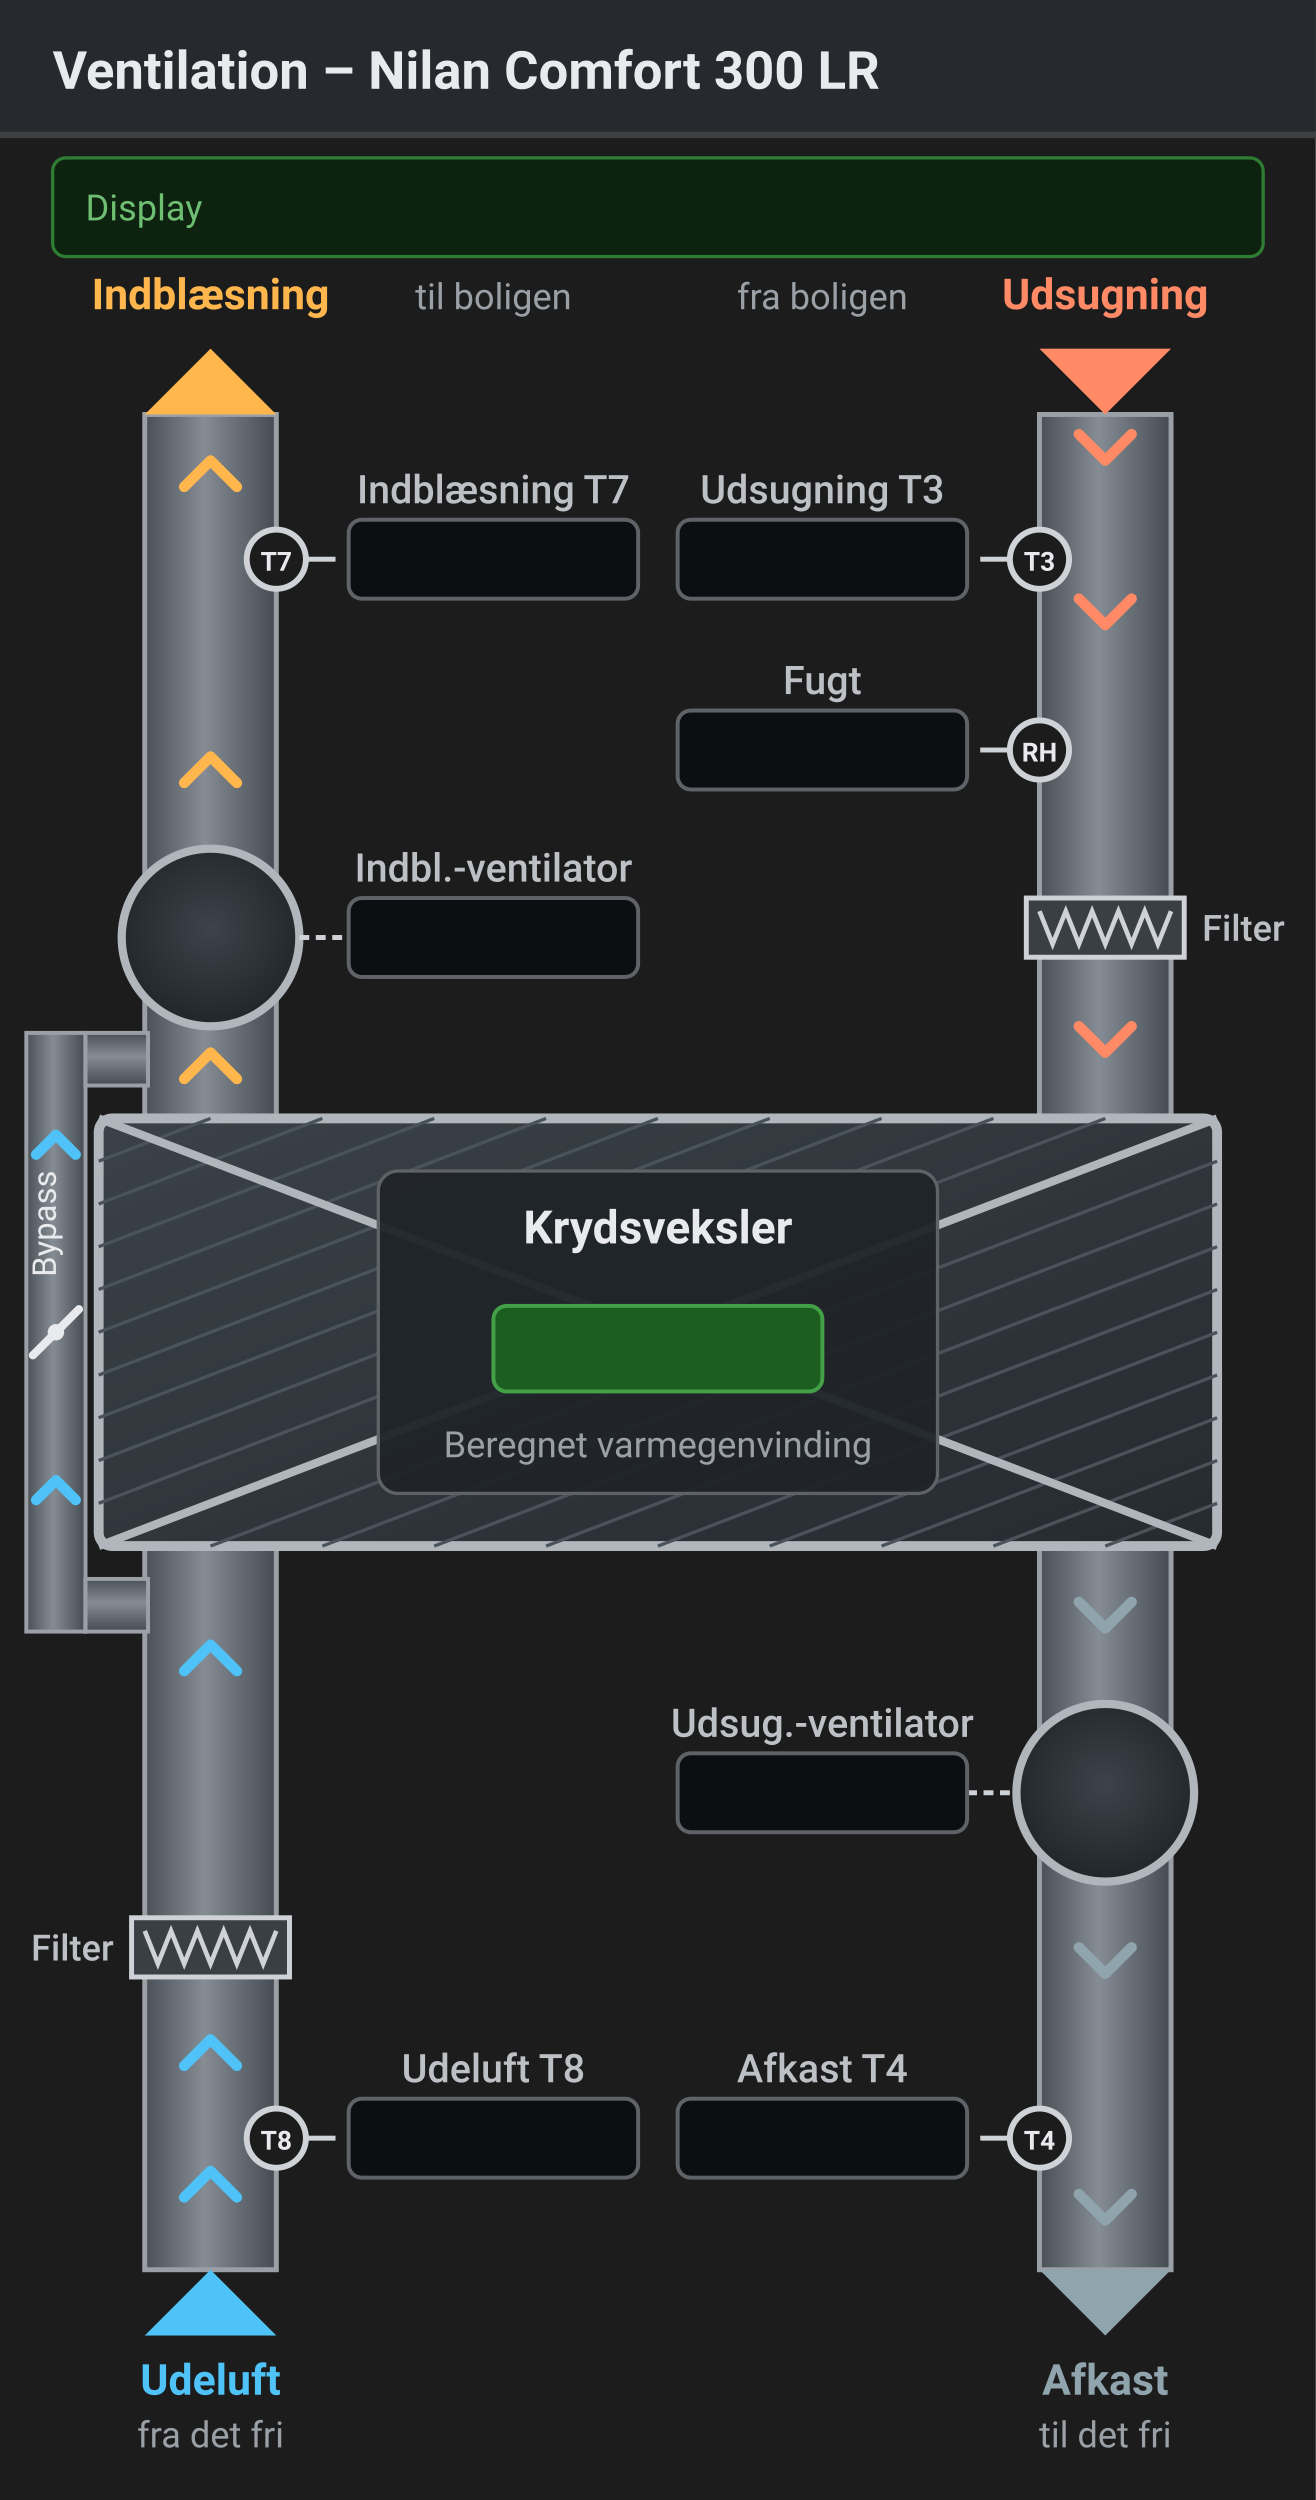
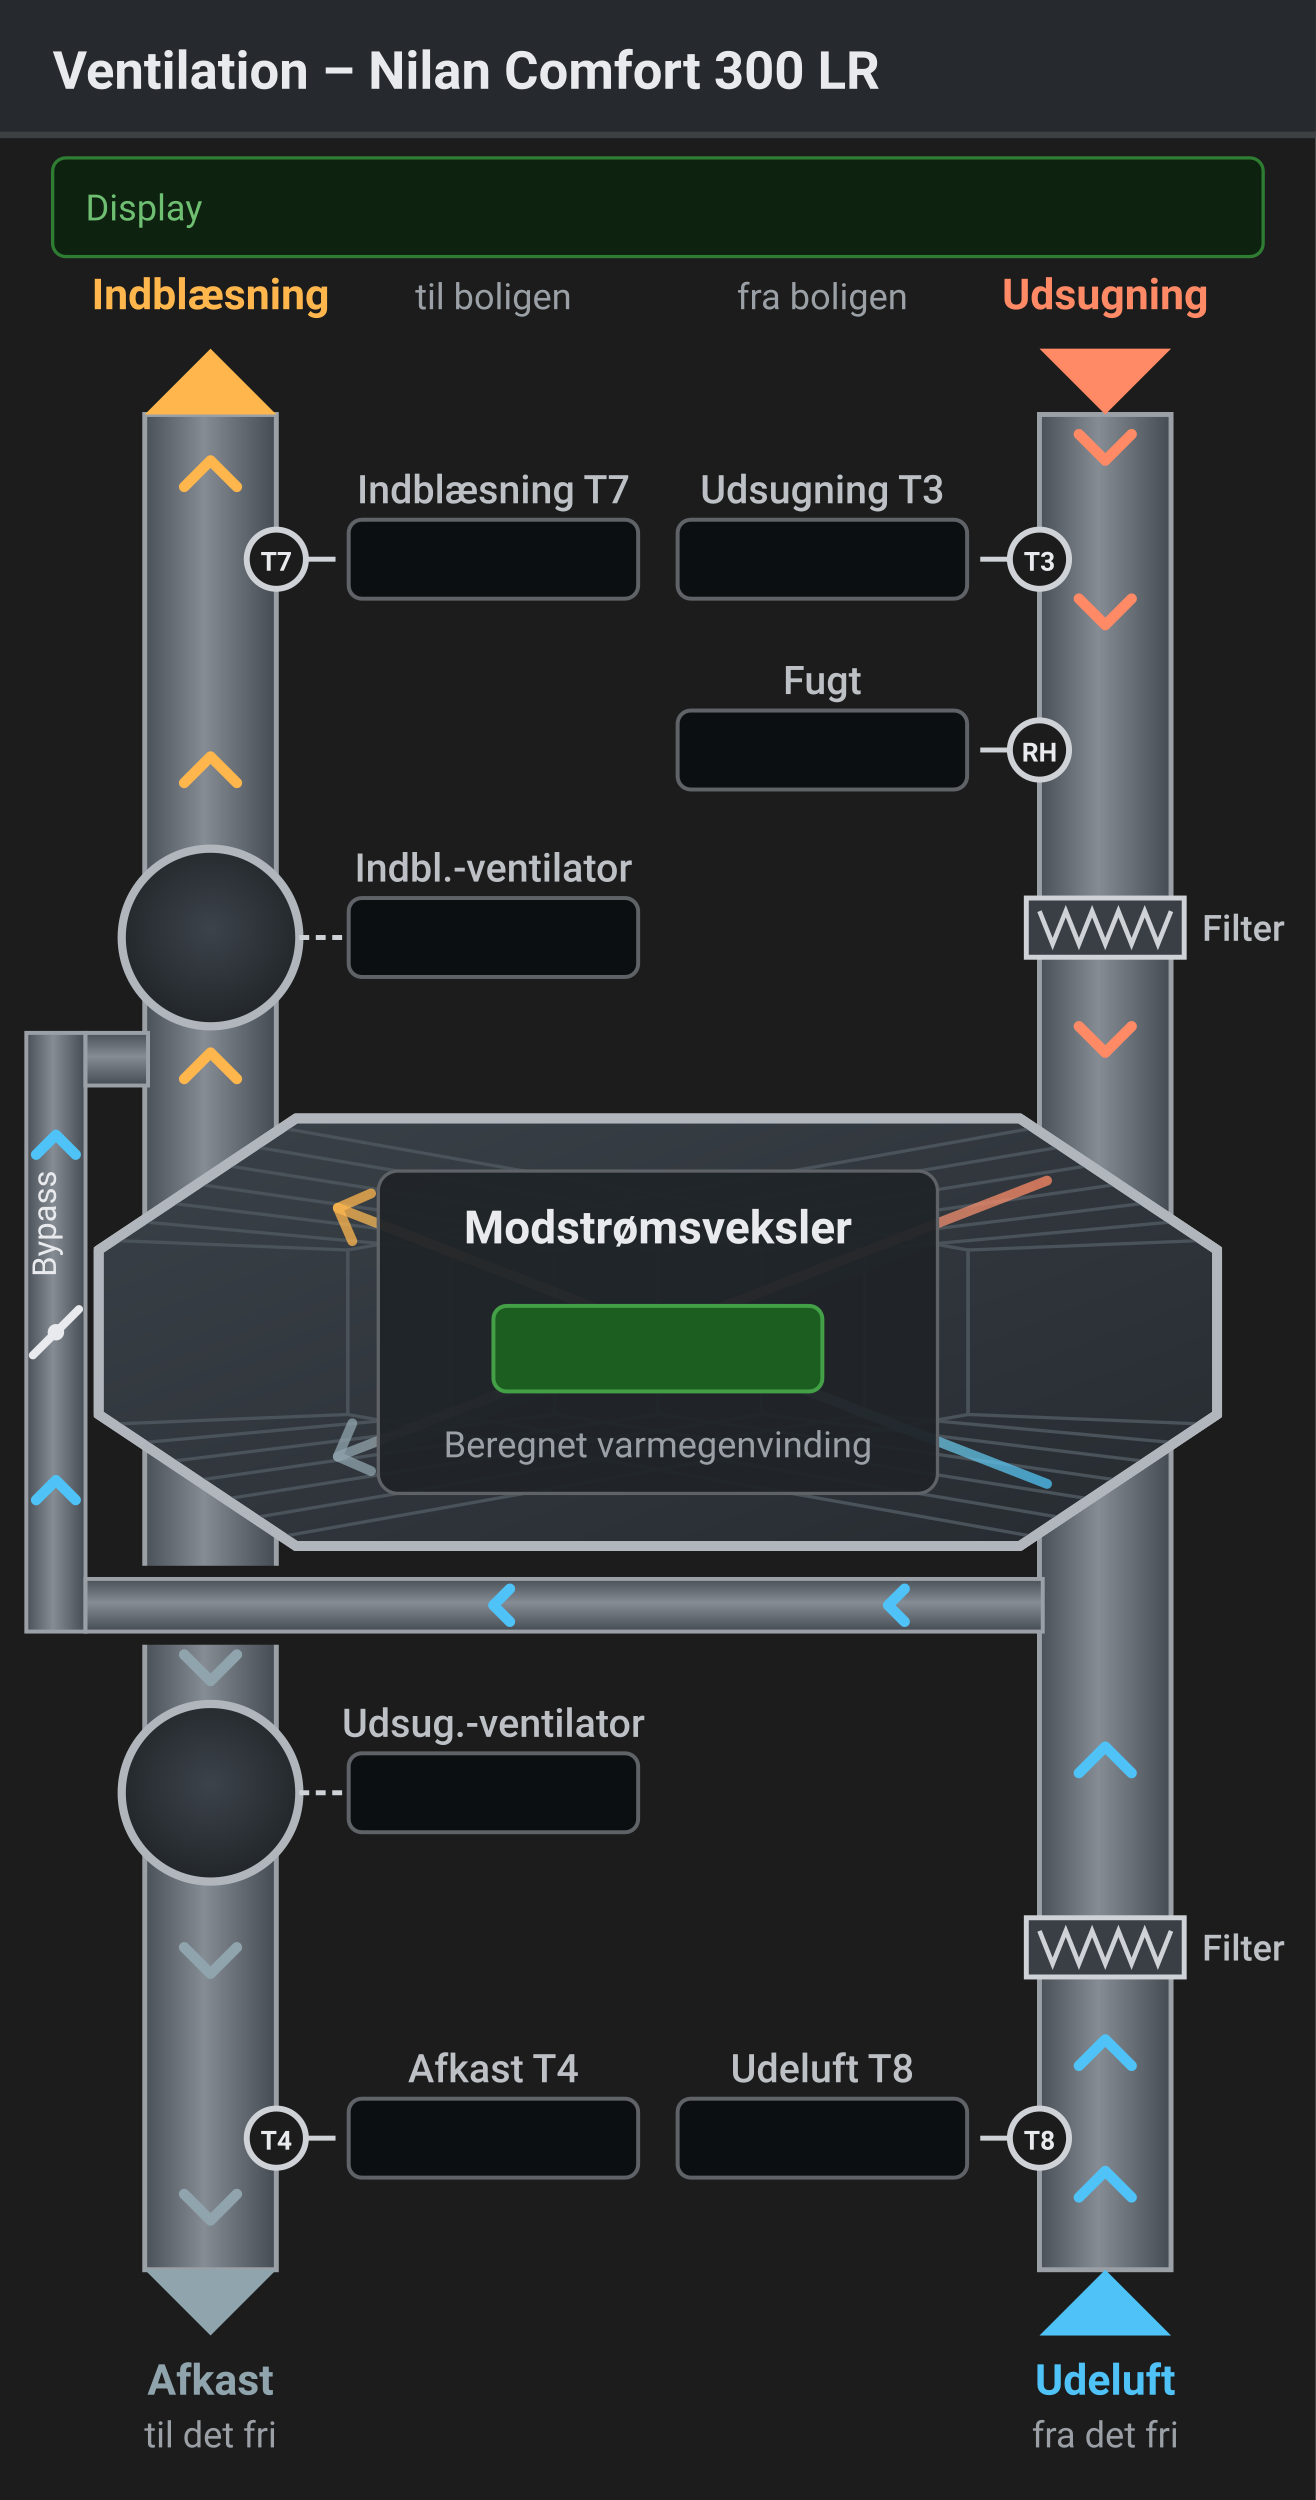
<svg xmlns="http://www.w3.org/2000/svg" viewBox="0 0 400 760" width="400" height="760" font-family="Roboto, -apple-system, Segoe UI, Arial, sans-serif">
  <style>.c0{fill:#1c1c1c}.c1{fill:#26292d}.c2{fill:#3c4043}.c3{font-size:16px;fill:#e8eaed;text-anchor:start;font-weight:600}.c4{fill:#0d220f;stroke:#2e7d32;stroke-width:1}.c5{font-size:11px;fill:#6fbf73;text-anchor:start;font-weight:400}.c6{fill:url(#dv);stroke:#9aa0a6;stroke-width:1.5}.c7{fill:url(#dv);stroke:#9aa0a6;stroke-width:1.2}.c8{fill:url(#d);stroke:#9aa0a6;stroke-width:1.2}.c9{stroke:#e8eaed;stroke-width:2.5;stroke-linecap:round}.ca{fill:#e8eaed}.cb{font-size:10px;fill:#e8eaed;text-anchor:middle;font-weight:400}.cc{fill:none;stroke:#4fc3f7;stroke-width:3.2;stroke-linecap:round;stroke-linejoin:round}.cd{fill:none;stroke:#ffb74d;stroke-width:3.2;stroke-linecap:round;stroke-linejoin:round}.ce{fill:none;stroke:#ff8a65;stroke-width:3.2;stroke-linecap:round;stroke-linejoin:round}.cf{fill:none;stroke:#90a4ae;stroke-width:3.2;stroke-linecap:round;stroke-linejoin:round}.c10{fill:#ffb74d}.c11{fill:#ff8a65}.c12{fill:#4fc3f7}.c13{fill:#90a4ae}.c14{font-size:13px;fill:#ffb74d;text-anchor:middle;font-weight:600}.c15{font-size:11px;fill:#9aa0a6;text-anchor:middle;font-weight:400}.c16{font-size:13px;fill:#ff8a65;text-anchor:middle;font-weight:600}.c17{font-size:13px;fill:#4fc3f7;text-anchor:middle;font-weight:600}.c18{font-size:13px;fill:#90a4ae;text-anchor:middle;font-weight:600}.c19{fill:url(#ex);stroke:#b0b6bc;stroke-width:3}.c1a{stroke:#4a525a;stroke-width:1}.c1b{stroke:#b0b6bc;stroke-width:2.5}.c1c{fill:#202428;stroke:#5f6368;stroke-width:1;fill-opacity:.95}.c1d{font-size:14px;fill:#e8eaed;text-anchor:middle;font-weight:600}.c1e{fill:#3a3f45;stroke:#cfd3d7;stroke-width:1.5}.c1f{fill:none;stroke:#cfd3d7;stroke-width:1.4}.c20{font-size:11px;fill:#bdc1c6;text-anchor:middle;font-weight:500}.c21{fill:#3b2f2a;stroke:#ffab40;stroke-width:1.5}.c22{fill:none;stroke:#ffab40;stroke-width:1.4}.c23{fill:url(#fan);stroke:#b0b6bc;stroke-width:2.5}.c24{stroke:#cfd3d7;stroke-width:1.5}.c25{fill:#1c1c1c;stroke:#cfd3d7;stroke-width:1.8}.c26{font-size:8px;fill:#e8eaed;text-anchor:middle;font-weight:700}.c27{font-size:12px;fill:#bdc1c6;text-anchor:middle;font-weight:500}.c28{fill:#0c0f12;stroke:#5f6368;stroke-width:1.2}.c29{stroke:#cfd3d7;stroke-width:1.5;stroke-dasharray:3 2}.c2a{fill:#1b5e20;stroke:#43a047;stroke-width:1.2}</style>
  <defs>
    <linearGradient id="d" x1="0" y1="0" x2="0" y2="1">
      <stop offset="0" stop-color="#4a5057" />
      <stop offset=".45" stop-color="#858c94" />
      <stop offset="1" stop-color="#454b52" />
    </linearGradient>
    <linearGradient id="dv" x1="0" y1="0" x2="1" y2="0">
      <stop offset="0" stop-color="#4a5057" />
      <stop offset=".45" stop-color="#858c94" />
      <stop offset="1" stop-color="#454b52" />
    </linearGradient>
    <linearGradient id="ex" x1="0" y1="0" x2="1" y2="1">
      <stop offset="0" stop-color="#3a4148" />
      <stop offset="1" stop-color="#262b30" />
    </linearGradient>
    <radialGradient id="fan" cx=".5" cy=".45" r=".6">
      <stop offset="0" stop-color="#3c434a" />
      <stop offset="1" stop-color="#1f2327" />
    </radialGradient>
+     <linearGradient id="fUdeInd" gradientUnits="userSpaceOnUse" x1="318.3" y1="451.1" x2="102.7" y2="367.2">
+       <stop offset="0" stop-color="#4fc3f7" />
+       <stop offset="1" stop-color="#ffb74d" />
+     </linearGradient>
+     <linearGradient id="fUdsAfk" gradientUnits="userSpaceOnUse" x1="318.3" y1="358.9" x2="102.7" y2="442.8">
+       <stop offset="0" stop-color="#ff8a65" />
+       <stop offset="1" stop-color="#90a4ae" />
+     </linearGradient>
  </defs>
  <rect x="0" y="0" width="400" height="760" rx="0" class="c0" />
  <rect x="0" y="0" width="400" height="40" rx="0" class="c1" />
  <rect x="0" y="40" width="400" height="2" rx="0" class="c2" />
  <text x="16" y="27" class="c3">Ventilation – Nilan Comfort 300 LR</text>
  <rect x="16" y="48" width="368" height="30" rx="4" class="c4" />
  <text x="26" y="67" class="c5">Display</text>
  <rect x="44" y="126" width="40" height="564" rx="0" class="c6" />
  <rect x="316" y="126" width="40" height="564" rx="0" class="c6" />
  <rect x="8" y="314" width="18" height="182" rx="0" class="c7" />
  <rect x="26" y="314" width="19" height="16" rx="0" class="c8" />
-   <rect x="26" y="480" width="19" height="16" rx="0" class="c8" />
+   <rect x="43" y="476" width="42" height="24" fill="#1c1c1c" />
+   <rect x="26" y="480" width="291" height="16" rx="0" class="c8" />
  <line x1="10" y1="412" x2="24" y2="398" class="c9" />
  <circle cx="17" cy="405" r="2.5" class="ca" />
  <text x="17" y="372" transform="rotate(-90 17 372)" class="cb">Bypass</text>
-   <polyline points="56,668 64,660 72,668" class="cc" />
-   <polyline points="56,628 64,620 72,628" class="cc" />
-   <polyline points="56,508 64,500 72,508" class="cc" />
+   <polyline points="56,667 64,675 72,667" class="cf" />
+   <polyline points="56,592 64,600 72,592" class="cf" />
+   <polyline points="56,503 64,511 72,503" class="cf" />
  <polyline points="56,328 64,320 72,328" class="cd" />
  <polyline points="56,238 64,230 72,238" class="cd" />
  <polyline points="56,148 64,140 72,148" class="cd" />
  <polyline points="328,132 336,140 344,132" class="ce" />
  <polyline points="328,182 336,190 344,182" class="ce" />
  <polyline points="328,312 336,320 344,312" class="ce" />
-   <polyline points="328,487 336,495 344,487" class="cf" />
-   <polyline points="328,592 336,600 344,592" class="cf" />
-   <polyline points="328,667 336,675 344,667" class="cf" />
+   <polyline points="328,539 336,531 344,539" class="cc" />
+   <polyline points="328,628 336,620 344,628" class="cc" />
+   <polyline points="328,668 336,660 344,668" class="cc" />
  <polyline points="11,456 17,450 23,456" class="cc" />
  <polyline points="11,351 17,345 23,351" class="cc" />
+   <polyline points="275,483 270,488 275,493" class="cc" />
+   <polyline points="155,483 150,488 155,493" class="cc" />
  <polygon points="44,126 64,106 84,126" class="c10" />
  <polygon points="316,106 356,106 336,126" class="c11" />
-   <polygon points="44,710 64,690 84,710" class="c12" />
-   <polygon points="316,690 356,690 336,710" class="c13" />
+   <polygon points="44,690 84,690 64,710" class="c13" />
+   <polygon points="316,710 336,690 356,710" class="c12" />
  <text x="64" y="94" class="c14">Indblæsning</text>
  <text x="150" y="94" class="c15">til boligen</text>
  <text x="336" y="94" class="c16">Udsugning</text>
  <text x="250" y="94" class="c15">fra boligen</text>
-   <text x="64" y="728" class="c17">Udeluft</text>
-   <text x="64" y="744" class="c15">fra det fri</text>
-   <text x="336" y="728" class="c18">Afkast</text>
-   <text x="336" y="744" class="c15">til det fri</text>
-   <rect x="30" y="340" width="340" height="130" rx="4" class="c19" />
-   <line x1="64" y1="340" x2="30" y2="353" class="c1a" />
-   <line x1="64" y1="470" x2="370" y2="353" class="c1a" />
-   <line x1="98" y1="340" x2="30" y2="366" class="c1a" />
-   <line x1="98" y1="470" x2="370" y2="366" class="c1a" />
-   <line x1="132" y1="340" x2="30" y2="379" class="c1a" />
-   <line x1="132" y1="470" x2="370" y2="379" class="c1a" />
-   <line x1="166" y1="340" x2="30" y2="392" class="c1a" />
-   <line x1="166" y1="470" x2="370" y2="392" class="c1a" />
-   <line x1="200" y1="340" x2="30" y2="405" class="c1a" />
-   <line x1="200" y1="470" x2="370" y2="405" class="c1a" />
-   <line x1="234" y1="340" x2="30" y2="418" class="c1a" />
-   <line x1="234" y1="470" x2="370" y2="418" class="c1a" />
-   <line x1="268" y1="340" x2="30" y2="431" class="c1a" />
-   <line x1="268" y1="470" x2="370" y2="431" class="c1a" />
-   <line x1="302" y1="340" x2="30" y2="444" class="c1a" />
-   <line x1="302" y1="470" x2="370" y2="444" class="c1a" />
-   <line x1="336" y1="340" x2="30" y2="457" class="c1a" />
-   <line x1="336" y1="470" x2="370" y2="457" class="c1a" />
-   <line x1="30" y1="340" x2="370" y2="470" class="c1b" />
-   <line x1="370" y1="340" x2="30" y2="470" class="c1b" />
+   <text x="64" y="728" class="c18">Afkast</text>
+   <text x="64" y="744" class="c15">til det fri</text>
+   <text x="336" y="728" class="c17">Udeluft</text>
+   <text x="336" y="744" class="c15">fra det fri</text>
+   <polygon points="90,340 310,340 370,380 370,430 310,470 90,470 30,430 30,380" class="c19" />
+   <polyline points="314.3,467.1 105.7,430 105.7,380 34.3,377.1" fill="none" class="c1a" />
+   <polyline points="314.3,342.9 105.7,380 105.7,430 34.3,432.9" fill="none" class="c1a" />
+   <polyline points="322.9,461.4 137.1,430 137.1,380 42.9,371.4" fill="none" class="c1a" />
+   <polyline points="322.9,348.6 137.1,380 137.1,430 42.9,438.6" fill="none" class="c1a" />
+   <polyline points="331.4,455.7 168.6,430 168.6,380 51.4,365.7" fill="none" class="c1a" />
+   <polyline points="331.4,354.3 168.6,380 168.6,430 51.4,444.3" fill="none" class="c1a" />
+   <polyline points="340,450 200,430 200,380 60,360" fill="none" class="c1a" />
+   <polyline points="340,360 200,380 200,430 60,450" fill="none" class="c1a" />
+   <polyline points="348.6,444.3 231.4,430 231.4,380 68.6,354.3" fill="none" class="c1a" />
+   <polyline points="348.6,365.7 231.4,380 231.4,430 68.6,455.7" fill="none" class="c1a" />
+   <polyline points="357.1,438.6 262.9,430 262.9,380 77.1,348.6" fill="none" class="c1a" />
+   <polyline points="357.1,371.4 262.9,380 262.9,430 77.1,461.4" fill="none" class="c1a" />
+   <polyline points="365.7,432.9 294.3,430 294.3,380 85.7,342.9" fill="none" class="c1a" />
+   <polyline points="365.7,377.1 294.3,380 294.3,430 85.7,467.1" fill="none" class="c1a" />
+   <polygon points="90,340 310,340 370,380 370,430 310,470 90,470 30,430 30,380" fill="none" stroke="#b0b6bc" stroke-width="3" stroke-linejoin="round" />
+   <path d="M318.3,451.1 L102.7,367.2" fill="none" stroke="url(#fUdeInd)" stroke-width="3" stroke-linecap="round" opacity=".75" />
+   <polyline points="107.1,377.3 102.7,367.2 112.8,362.8" fill="none" stroke="#ffb74d" stroke-width="3" stroke-linecap="round" stroke-linejoin="round" opacity=".75" />
+   <path d="M318.3,358.9 L102.7,442.8" fill="none" stroke="url(#fUdsAfk)" stroke-width="3" stroke-linecap="round" opacity=".75" />
+   <polyline points="112.8,447.2 102.7,442.8 107.1,432.7" fill="none" stroke="#90a4ae" stroke-width="3" stroke-linecap="round" stroke-linejoin="round" opacity=".75" />
  <rect x="115" y="356" width="170" height="98" rx="6" class="c1c" />
-   <text x="200" y="378" class="c1d">Krydsveksler</text>
+   <text x="200" y="378" class="c1d">Modstrømsveksler</text>
  <text x="200" y="443" class="c15">Beregnet varmegenvinding</text>
  <rect x="312" y="273" width="48" height="18" rx="0" class="c1e" />
  <polyline points="316,277 320,287 324,277 328,287 332,277 336,287 340,277 344,287 348,277 352,287 356,277" class="c1f" />
  <text x="378" y="286" class="c20">Filter</text>
-   <rect x="40" y="583" width="48" height="18" rx="0" class="c1e" />
-   <polyline points="44,587 48,597 52,587 56,597 60,587 64,597 68,587 72,597 76,587 80,597 84,587" class="c1f" />
-   <text x="22" y="596" class="c20">Filter</text>
+   <rect x="312" y="583" width="48" height="18" rx="0" class="c1e" />
+   <polyline points="316,587 320,597 324,587 328,597 332,587 336,597 340,587 344,597 348,587 352,597 356,587" class="c1f" />
+   <text x="378" y="596" class="c20">Filter</text>
  <circle cx="64" cy="285" r="27" class="c23" />
-   <circle cx="336" cy="545" r="27" class="c23" />
+   <circle cx="64" cy="545" r="27" class="c23" />
  <line x1="84" y1="170" x2="102" y2="170" class="c24" />
  <circle cx="84" cy="170" r="9" class="c25" />
  <text x="84" y="173.5" class="c26">T7</text>
  <text x="150" y="153" class="c27">Indblæsning T7</text>
  <rect x="106.0" y="158.0" width="88" height="24" rx="4" class="c28" />
  <line x1="91" y1="285" x2="106" y2="285" class="c29" />
  <text x="150" y="268" class="c27">Indbl.-ventilator</text>
  <rect x="106.0" y="273.0" width="88" height="24" rx="4" class="c28" />
  <line x1="84" y1="650" x2="102" y2="650" class="c24" />
  <circle cx="84" cy="650" r="9" class="c25" />
-   <text x="84" y="653.5" class="c26">T8</text>
-   <text x="150" y="633" class="c27">Udeluft T8</text>
+   <text x="84" y="653.5" class="c26">T4</text>
+   <text x="150" y="633" class="c27">Afkast T4</text>
  <rect x="106.0" y="638.0" width="88" height="24" rx="4" class="c28" />
  <line x1="316" y1="170" x2="298" y2="170" class="c24" />
  <circle cx="316" cy="170" r="9" class="c25" />
  <text x="316" y="173.5" class="c26">T3</text>
  <text x="250" y="153" class="c27">Udsugning T3</text>
  <rect x="206.0" y="158.0" width="88" height="24" rx="4" class="c28" />
  <line x1="316" y1="228" x2="298" y2="228" class="c24" />
  <circle cx="316" cy="228" r="9" class="c25" />
  <text x="316" y="231.5" class="c26">RH</text>
  <text x="250" y="211" class="c27">Fugt</text>
  <rect x="206.0" y="216.0" width="88" height="24" rx="4" class="c28" />
-   <line x1="294" y1="545" x2="309" y2="545" class="c29" />
-   <text x="250" y="528" class="c27">Udsug.-ventilator</text>
-   <rect x="206.0" y="533.0" width="88" height="24" rx="4" class="c28" />
+   <line x1="91" y1="545" x2="106" y2="545" class="c29" />
+   <text x="150" y="528" class="c27">Udsug.-ventilator</text>
+   <rect x="106.0" y="533.0" width="88" height="24" rx="4" class="c28" />
  <line x1="316" y1="650" x2="298" y2="650" class="c24" />
  <circle cx="316" cy="650" r="9" class="c25" />
-   <text x="316" y="653.5" class="c26">T4</text>
-   <text x="250" y="633" class="c27">Afkast T4</text>
+   <text x="316" y="653.5" class="c26">T8</text>
+   <text x="250" y="633" class="c27">Udeluft T8</text>
  <rect x="206.0" y="638.0" width="88" height="24" rx="4" class="c28" />
  <rect x="150" y="397" width="100" height="26" rx="4" class="c2a" />
</svg>
